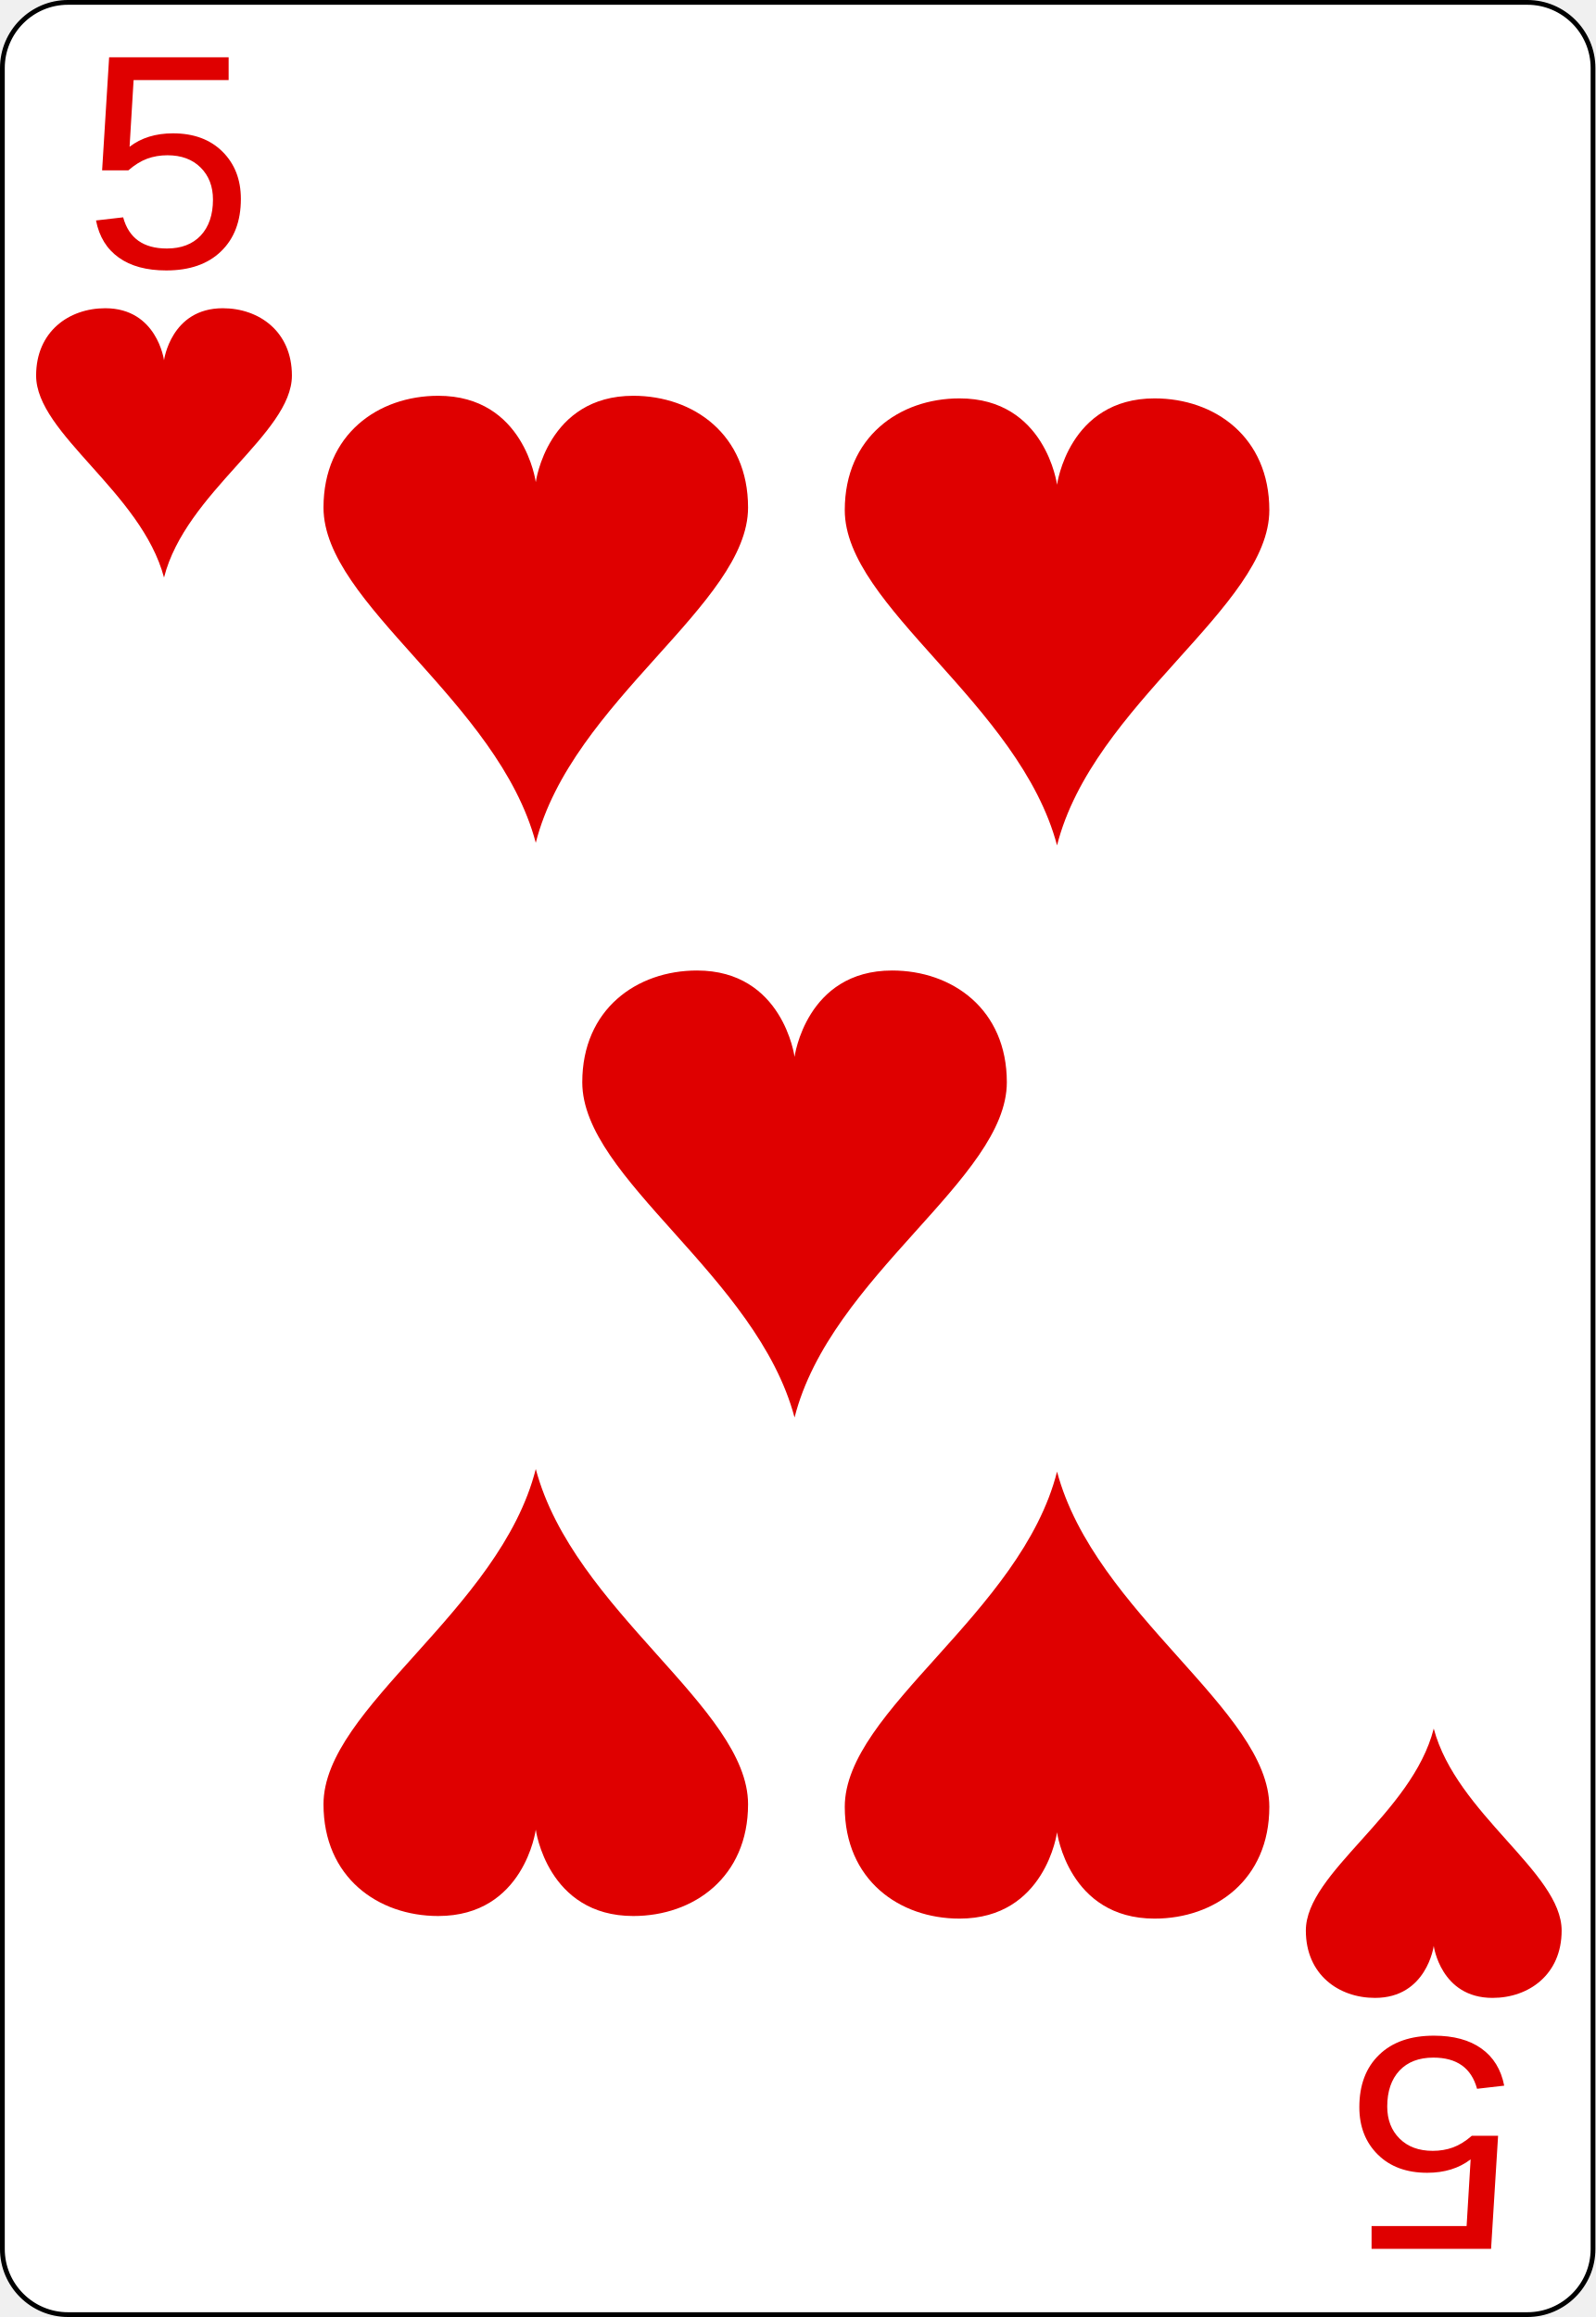
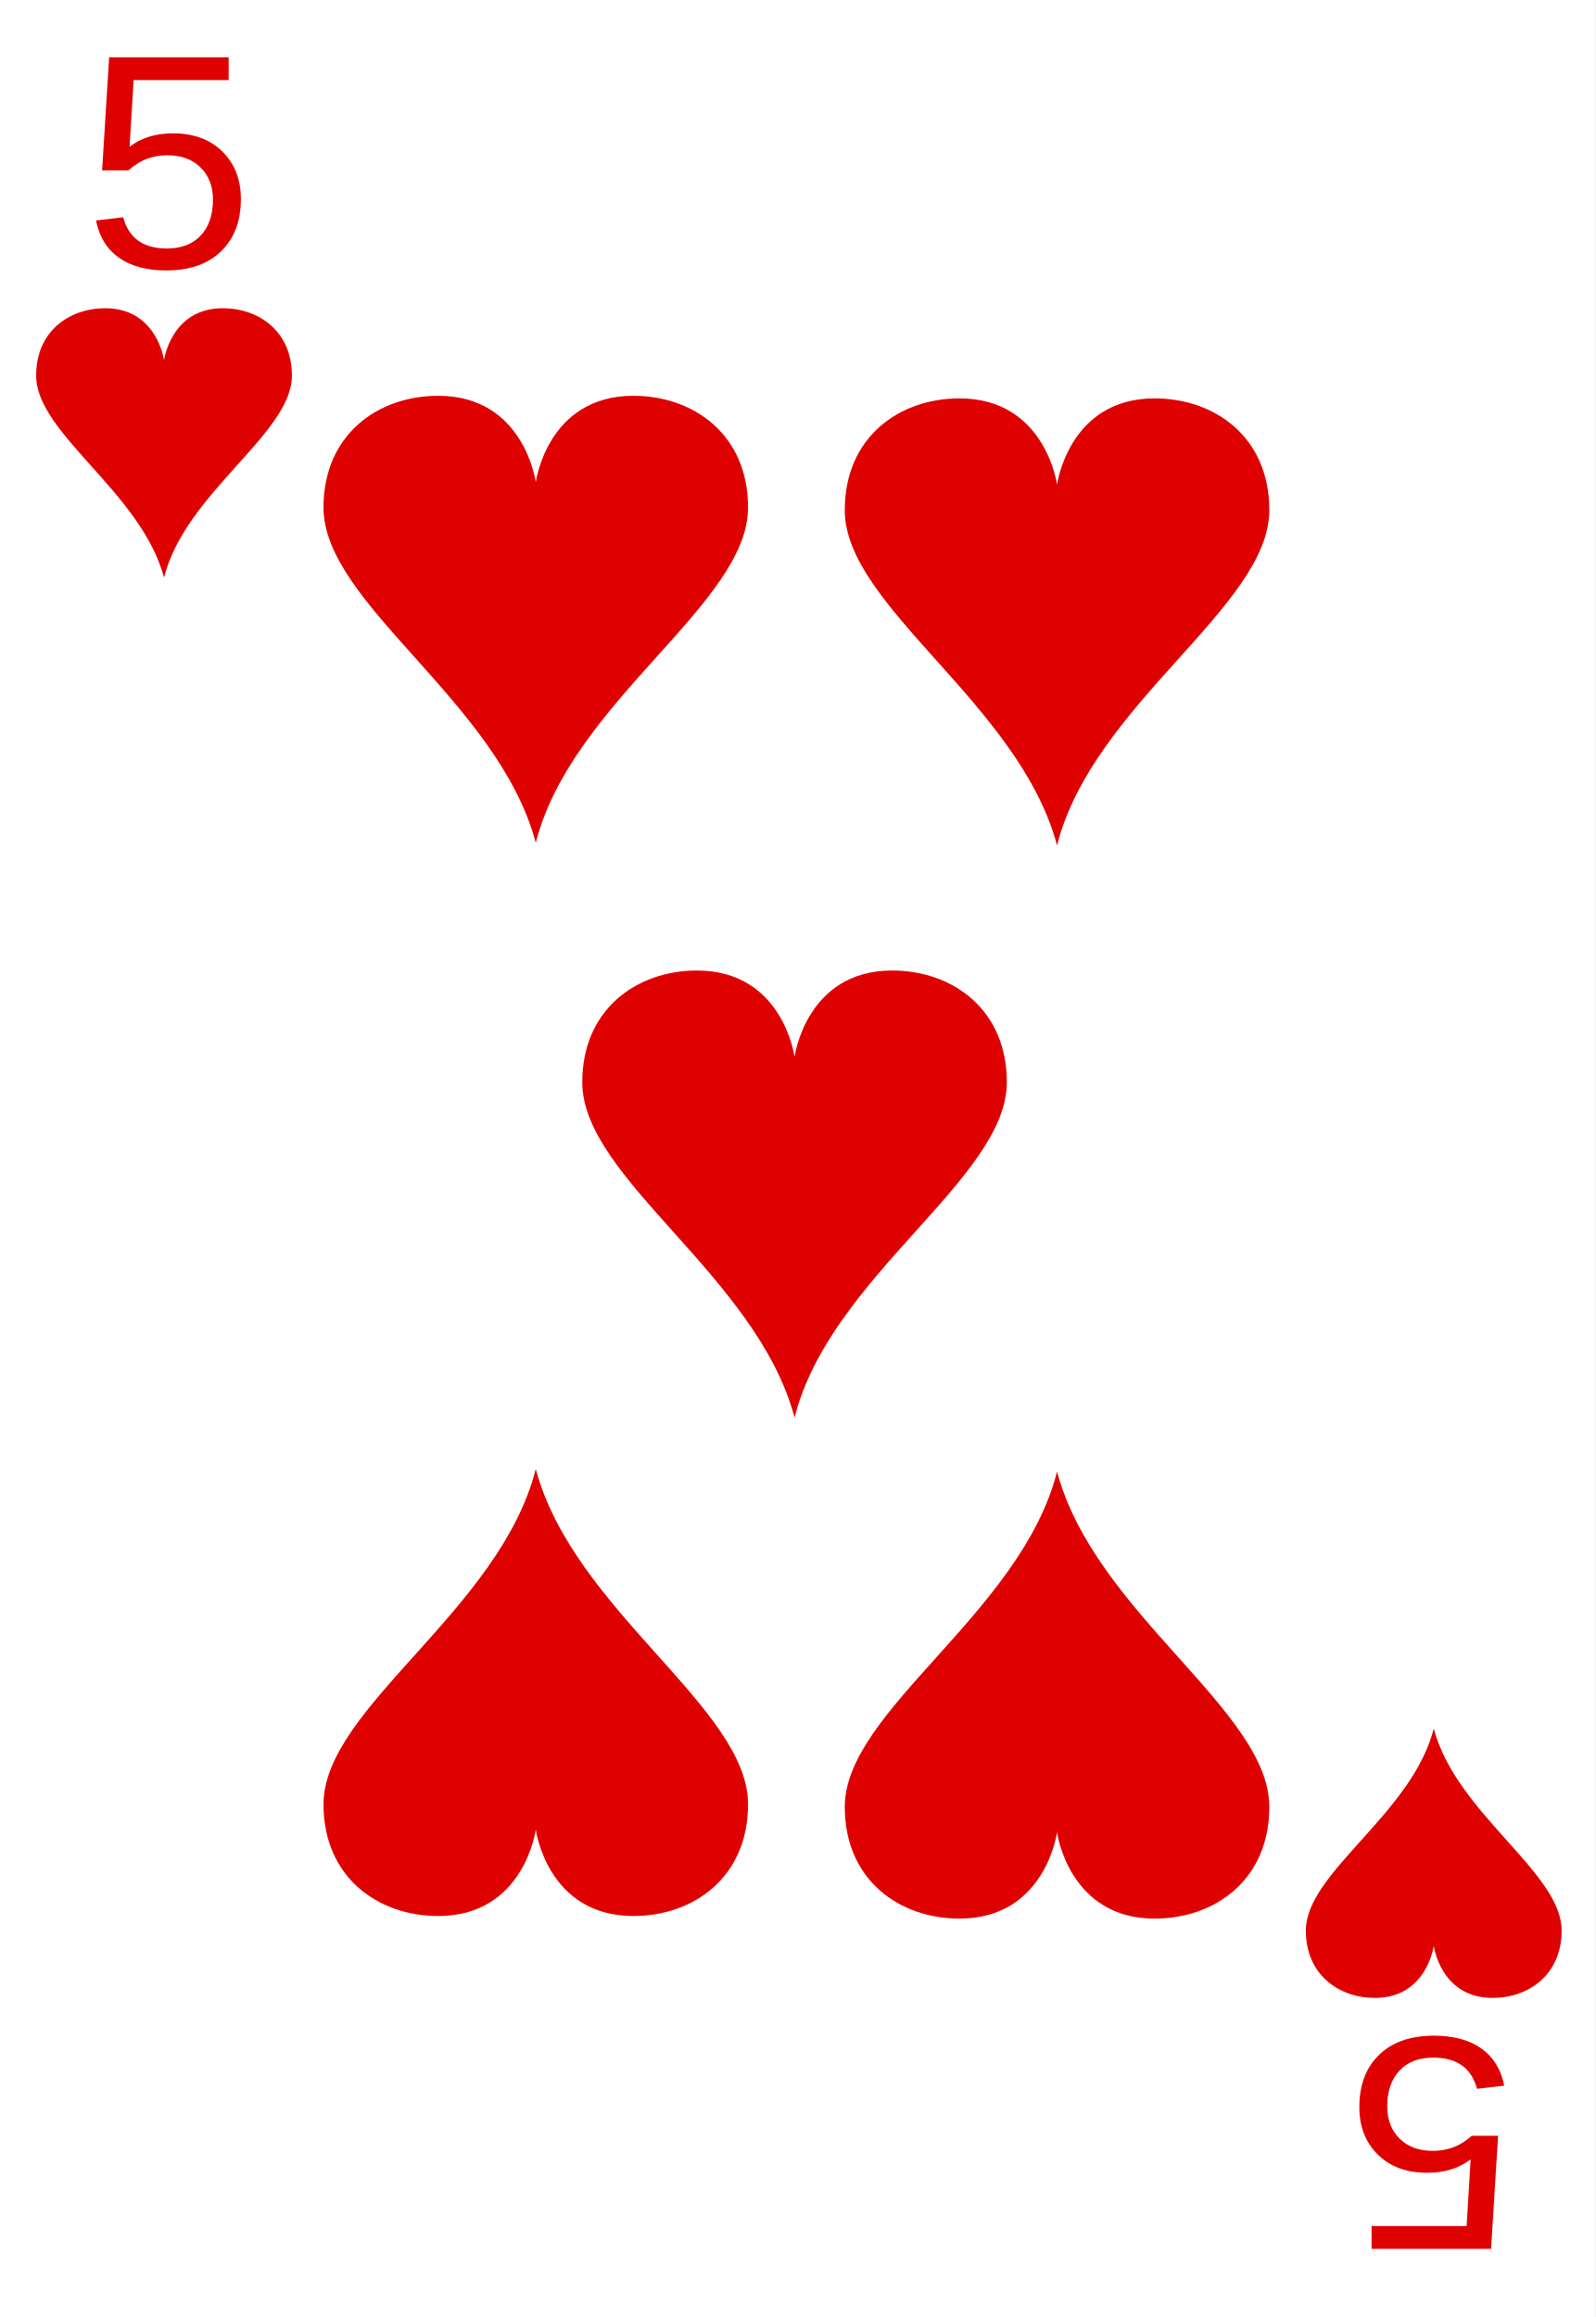
<svg xmlns="http://www.w3.org/2000/svg" xmlns:xlink="http://www.w3.org/1999/xlink" width="167.087pt" height="242.667pt" viewBox="0 0 167.087 242.667" xml:space="preserve" id="svg2" version="1.1">
  <defs id="defs41">
    <radialGradient xlink:href="#linearGradient3773" id="radialGradient3781" cx="-0.158" cy="-8.835" fx="-0.158" fy="-8.835" r="8" gradientTransform="matrix(-1.584269,-0.02349808,0.03071979,-2.477574,-0.2485638,-26.71351)" gradientUnits="userSpaceOnUse" />
    <linearGradient id="linearGradient3773">
      <stop style="stop-color:#000000;stop-opacity:1;" offset="0" id="stop3775" />
      <stop style="stop-color:#000000;stop-opacity:0.649;" offset="1" id="stop3777" />
    </linearGradient>
    <radialGradient xlink:href="#linearGradient3773" id="radialGradient3957" cx="-0.158" cy="-8.835" fx="-0.158" fy="-8.835" r="8" gradientTransform="matrix(-1.584269,-0.02349808,0.03071979,-2.477574,-0.2485638,-26.71351)" gradientUnits="userSpaceOnUse" />
    <linearGradient id="linearGradient3959">
      <stop style="stop-color:#000000;stop-opacity:1;" offset="0" id="stop3961" />
      <stop style="stop-color:#000000;stop-opacity:0.649;" offset="1" id="stop3963" />
    </linearGradient>
    <radialGradient r="81.903" fy="509.476" fx="168.025" cy="509.476" cx="168.025" gradientTransform="matrix(1.25656,-0.7774064,0.3366382,0.5361257,-221.2021,359.2426)" gradientUnits="userSpaceOnUse" id="radialGradient3975" xlink:href="#linearGradient3784-4" />
    <linearGradient id="linearGradient3784-4">
      <stop style="stop-color:#ffffff;stop-opacity:0.435;" offset="0" id="stop3786-8" />
      <stop style="stop-color:#000000;stop-opacity:0;" offset="1" id="stop3788-6" />
    </linearGradient>
    <radialGradient xlink:href="#linearGradient3784-4-5" id="radialGradient3929" gradientUnits="userSpaceOnUse" gradientTransform="matrix(1.25656,-0.7774064,0.3366382,0.5361257,-221.2021,359.2426)" cx="168.025" cy="509.476" fx="168.025" fy="509.476" r="81.903" />
    <linearGradient id="linearGradient3784-4-5">
      <stop style="stop-color:#ffffff;stop-opacity:0.489;" offset="0" id="stop3786-8-0" />
      <stop style="stop-color:#000000;stop-opacity:0;" offset="1" id="stop3788-6-3" />
    </linearGradient>
    <radialGradient xlink:href="#linearGradient3784-4-1" id="radialGradient3927" gradientUnits="userSpaceOnUse" gradientTransform="matrix(1.25656,-0.7774064,0.3366382,0.5361257,-221.2021,359.2426)" cx="168.025" cy="509.476" fx="168.025" fy="509.476" r="81.903" />
    <linearGradient id="linearGradient3784-4-1">
      <stop style="stop-color:#ffffff;stop-opacity:0.237;" offset="0" id="stop3786-8-03" />
      <stop style="stop-color:#000000;stop-opacity:0;" offset="1" id="stop3788-6-6" />
    </linearGradient>
    <radialGradient xlink:href="#linearGradient3768" id="radialGradient3776" cx="-0.206" cy="-4.579" fx="-0.206" fy="-4.579" r="8" gradientTransform="matrix(-1,0,0,-1.720176,-0.4120407,-13.02719)" gradientUnits="userSpaceOnUse" />
    <linearGradient id="linearGradient3768">
      <stop style="stop-color:#df0000;stop-opacity:1;" offset="0" id="stop3770" />
      <stop style="stop-color:#df0000;stop-opacity:0.672;" offset="1" id="stop3772" />
    </linearGradient>
    <radialGradient r="81.903" fy="511.223" fx="171.487" cy="511.223" cx="171.487" gradientTransform="matrix(1.152989,-0.6739155,0.3948202,0.6754904,-233.6326,270.4008)" gradientUnits="userSpaceOnUse" id="radialGradient4013" xlink:href="#linearGradient3784-4-6" />
    <linearGradient id="linearGradient3784-4-6">
      <stop style="stop-color:#ffffff;stop-opacity:0.313;" offset="0" id="stop3786-8-8" />
      <stop style="stop-color:#000000;stop-opacity:0;" offset="1" id="stop3788-6-8" />
    </linearGradient>
    <radialGradient r="81.903" fy="492.632" fx="159.354" cy="492.632" cx="159.354" gradientTransform="matrix(1.089478,-0.715138,0.4464527,0.6562658,-244.9333,290.9185)" gradientUnits="userSpaceOnUse" id="radialGradient4013-8" xlink:href="#linearGradient3784-4-2" />
    <linearGradient id="linearGradient3784-4-2">
      <stop style="stop-color:#ffffff;stop-opacity:0.29;" offset="0" id="stop3786-8-1" />
      <stop style="stop-color:#000000;stop-opacity:0;" offset="1" id="stop3788-6-5" />
    </linearGradient>
    <radialGradient r="81.903" fy="492.632" fx="159.354" cy="492.632" cx="159.354" gradientTransform="matrix(1.089478,-0.715138,0.4464527,0.6562658,-244.9333,290.9185)" gradientUnits="userSpaceOnUse" id="radialGradient3073" xlink:href="#linearGradient3784-4-2" />
  </defs>
-   <g id="Layer_x0020_1" style="fill-rule:nonzero;clip-rule:nonzero;stroke:#000000;stroke-miterlimit:4;">
-     <path style="fill:#FFFFFF;stroke-width:0.5;" d="M166.837,235.548c0,3.777-3.087,6.869-6.871,6.869H7.111c-3.775,0-6.861-3.092-6.861-6.869V7.12C0.25,3.343,3.336,0.25,7.111,0.25h152.855    c3.784,0,6.871,3.093,6.871,6.87v228.428z" id="path5" />
+   <g id="Layer_x0020_1" style="fill-rule:nonzero;clip-rule:nonzero;stroke:none;">
+     <rect x="0" y="0" width="167.087" height="242.667" fill="#FFFFFF" stroke="none" style="fill:#FFFFFF;stroke:none;" id="path5" />
    <g style="stroke:none;" id="g7">
      <g id="g9">
				
			</g>
    </g>
    <g id="g15">
			
		</g>
    <g id="g19">
			
		</g>
    <g style="stroke:none;" id="g23">
      <g id="g25">
				
			</g>
    </g>
    <g style="stroke:none;" id="g31">
      <g id="g33">
				
			</g>
    </g>
  </g>
  <text xml:space="preserve" style="font-size:32px;font-style:normal;font-weight:normal;line-height:125%;letter-spacing:0px;word-spacing:0px;fill:#df0000;fill-opacity:1;stroke:none;font-family:Bitstream Vera Sans" x="8.775" y="28.013" id="text3788">
    <tspan id="tspan3790" x="8.775" y="28.013" style="font-style:normal;font-variant:normal;font-weight:normal;font-stretch:normal;fill:#df0000;fill-opacity:1;font-family:Arial;-inkscape-font-specification:Arial">5</tspan>
  </text>
  <g transform="matrix(1.674307,0,0,1.566992,17.17751,46.38532)" id="layer1-9-6" style="fill:#df0000;fill-opacity:1">
    <path style="fill:#df0000;fill-opacity:1" id="hl-8" d="M 3.676,-9 C 0.433,-9 0,-5.523 0,-5.523 0,-5.523 -0.433,-9 -3.676,-9 -5.946,-9 -8,-7.441 -8,-4.5 -8,-0.614 -1.421,3.294 0,9 1.352,3.299 8,-0.614 8,-4.5 8,-7.441 5.946,-9 3.676,-9 z" />
  </g>
  <text xml:space="preserve" style="font-size:32px;font-style:normal;font-weight:normal;line-height:125%;letter-spacing:0px;word-spacing:0px;fill:#df0000;fill-opacity:1;stroke:none;font-family:Bitstream Vera Sans" x="-158.818" y="-213.515" id="text3788-4" transform="scale(-1,-1)">
    <tspan id="tspan3790-3" x="-158.818" y="-213.515" style="font-style:normal;font-variant:normal;font-weight:normal;font-stretch:normal;fill:#df0000;fill-opacity:1;font-family:Arial;-inkscape-font-specification:Arial">5</tspan>
  </text>
  <g transform="matrix(-1.674307,0,0,-1.566992,150.156,195.1431)" id="layer1-9-6-5" style="fill:#df0000;fill-opacity:1">
    <path style="fill:#df0000;fill-opacity:1" id="hl-8-1" d="M 3.676,-9 C 0.433,-9 0,-5.523 0,-5.523 0,-5.523 -0.433,-9 -3.676,-9 -5.946,-9 -8,-7.441 -8,-4.5 -8,-0.614 -1.421,3.294 0,9 1.352,3.299 8,-0.614 8,-4.5 8,-7.441 5.946,-9 3.676,-9 z" />
  </g>
  <g transform="matrix(2.779008,0,0,2.600887,56.11227,64.85977)" id="layer1-9-6-8" style="fill:#df0000;fill-opacity:1">
    <path style="fill:#df0000;fill-opacity:1" id="hl-8-8" d="M 3.676,-9 C 0.433,-9 0,-5.523 0,-5.523 0,-5.523 -0.433,-9 -3.676,-9 -5.946,-9 -8,-7.441 -8,-4.5 -8,-0.614 -1.421,3.294 0,9 1.352,3.299 8,-0.614 8,-4.5 8,-7.441 5.946,-9 3.676,-9 z" />
  </g>
  <g transform="matrix(-2.779008,0,0,-2.600887,56.11227,177.2622)" id="layer1-9-6-8-9" style="fill:#df0000;fill-opacity:1">
    <path style="fill:#df0000;fill-opacity:1" id="hl-8-8-5" d="M 3.676,-9 C 0.433,-9 0,-5.523 0,-5.523 0,-5.523 -0.433,-9 -3.676,-9 -5.946,-9 -8,-7.441 -8,-4.5 -8,-0.614 -1.421,3.294 0,9 1.352,3.299 8,-0.614 8,-4.5 8,-7.441 5.946,-9 3.676,-9 z" />
  </g>
  <g transform="matrix(2.779008,0,0,2.600887,110.7045,65.1323)" id="layer1-9-6-8-0" style="fill:#df0000;fill-opacity:1">
    <path style="fill:#df0000;fill-opacity:1" id="hl-8-8-6" d="M 3.676,-9 C 0.433,-9 0,-5.523 0,-5.523 0,-5.523 -0.433,-9 -3.676,-9 -5.946,-9 -8,-7.441 -8,-4.5 -8,-0.614 -1.421,3.294 0,9 1.352,3.299 8,-0.614 8,-4.5 8,-7.441 5.946,-9 3.676,-9 z" />
  </g>
  <g transform="matrix(-2.779008,0,0,-2.600887,110.7045,177.5347)" id="layer1-9-6-8-9-8" style="fill:#df0000;fill-opacity:1">
    <path style="fill:#df0000;fill-opacity:1" id="hl-8-8-5-9" d="M 3.676,-9 C 0.433,-9 0,-5.523 0,-5.523 0,-5.523 -0.433,-9 -3.676,-9 -5.946,-9 -8,-7.441 -8,-4.5 -8,-0.614 -1.421,3.294 0,9 1.352,3.299 8,-0.614 8,-4.5 8,-7.441 5.946,-9 3.676,-9 z" />
  </g>
  <g transform="matrix(2.779008,0,0,2.600887,83.2134,125.0525)" id="layer1-9-6-8-6" style="fill:#df0000;fill-opacity:1">
    <path style="fill:#df0000;fill-opacity:1" id="hl-8-8-8" d="M 3.676,-9 C 0.433,-9 0,-5.523 0,-5.523 0,-5.523 -0.433,-9 -3.676,-9 -5.946,-9 -8,-7.441 -8,-4.5 -8,-0.614 -1.421,3.294 0,9 1.352,3.299 8,-0.614 8,-4.5 8,-7.441 5.946,-9 3.676,-9 z" />
  </g>
</svg>
